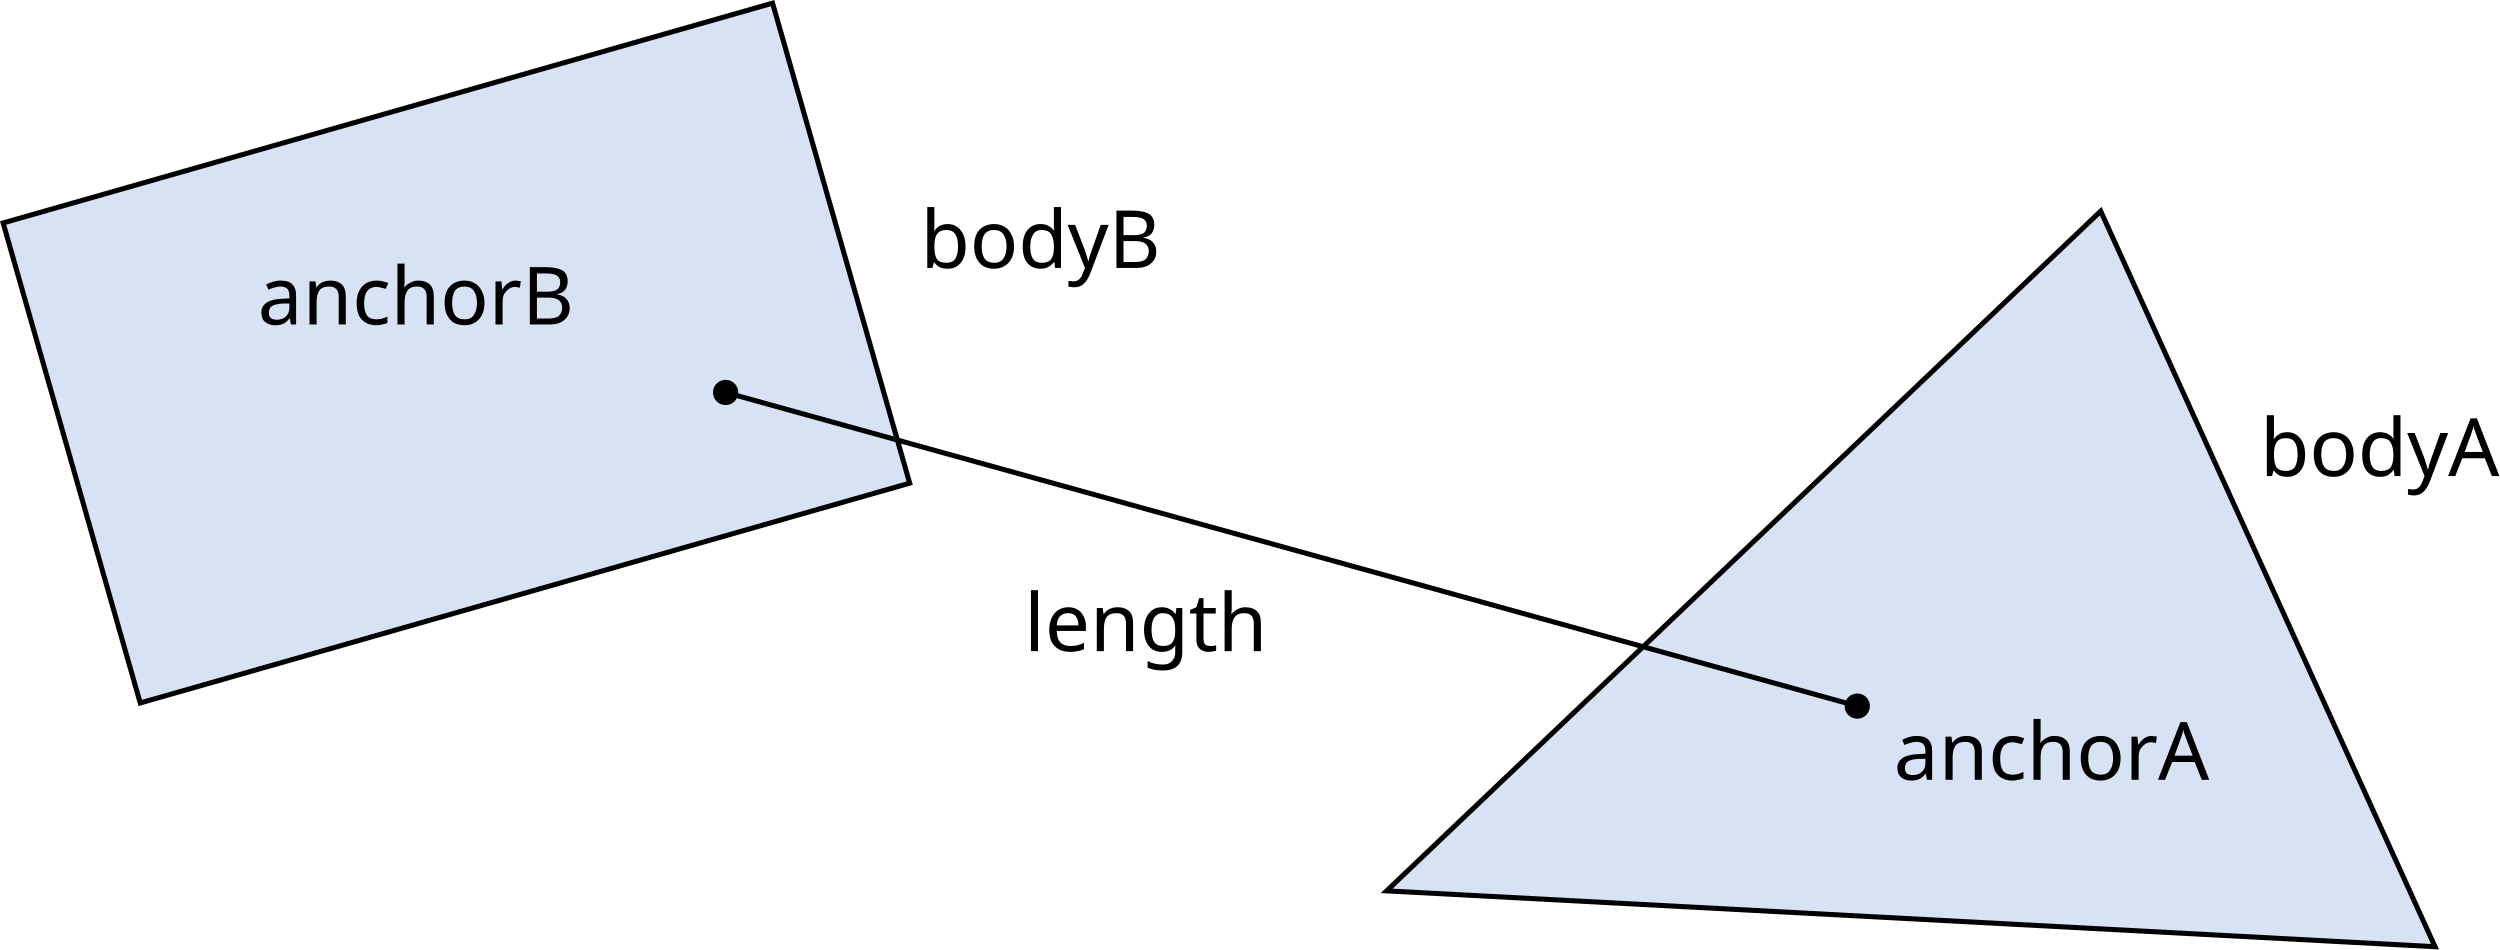
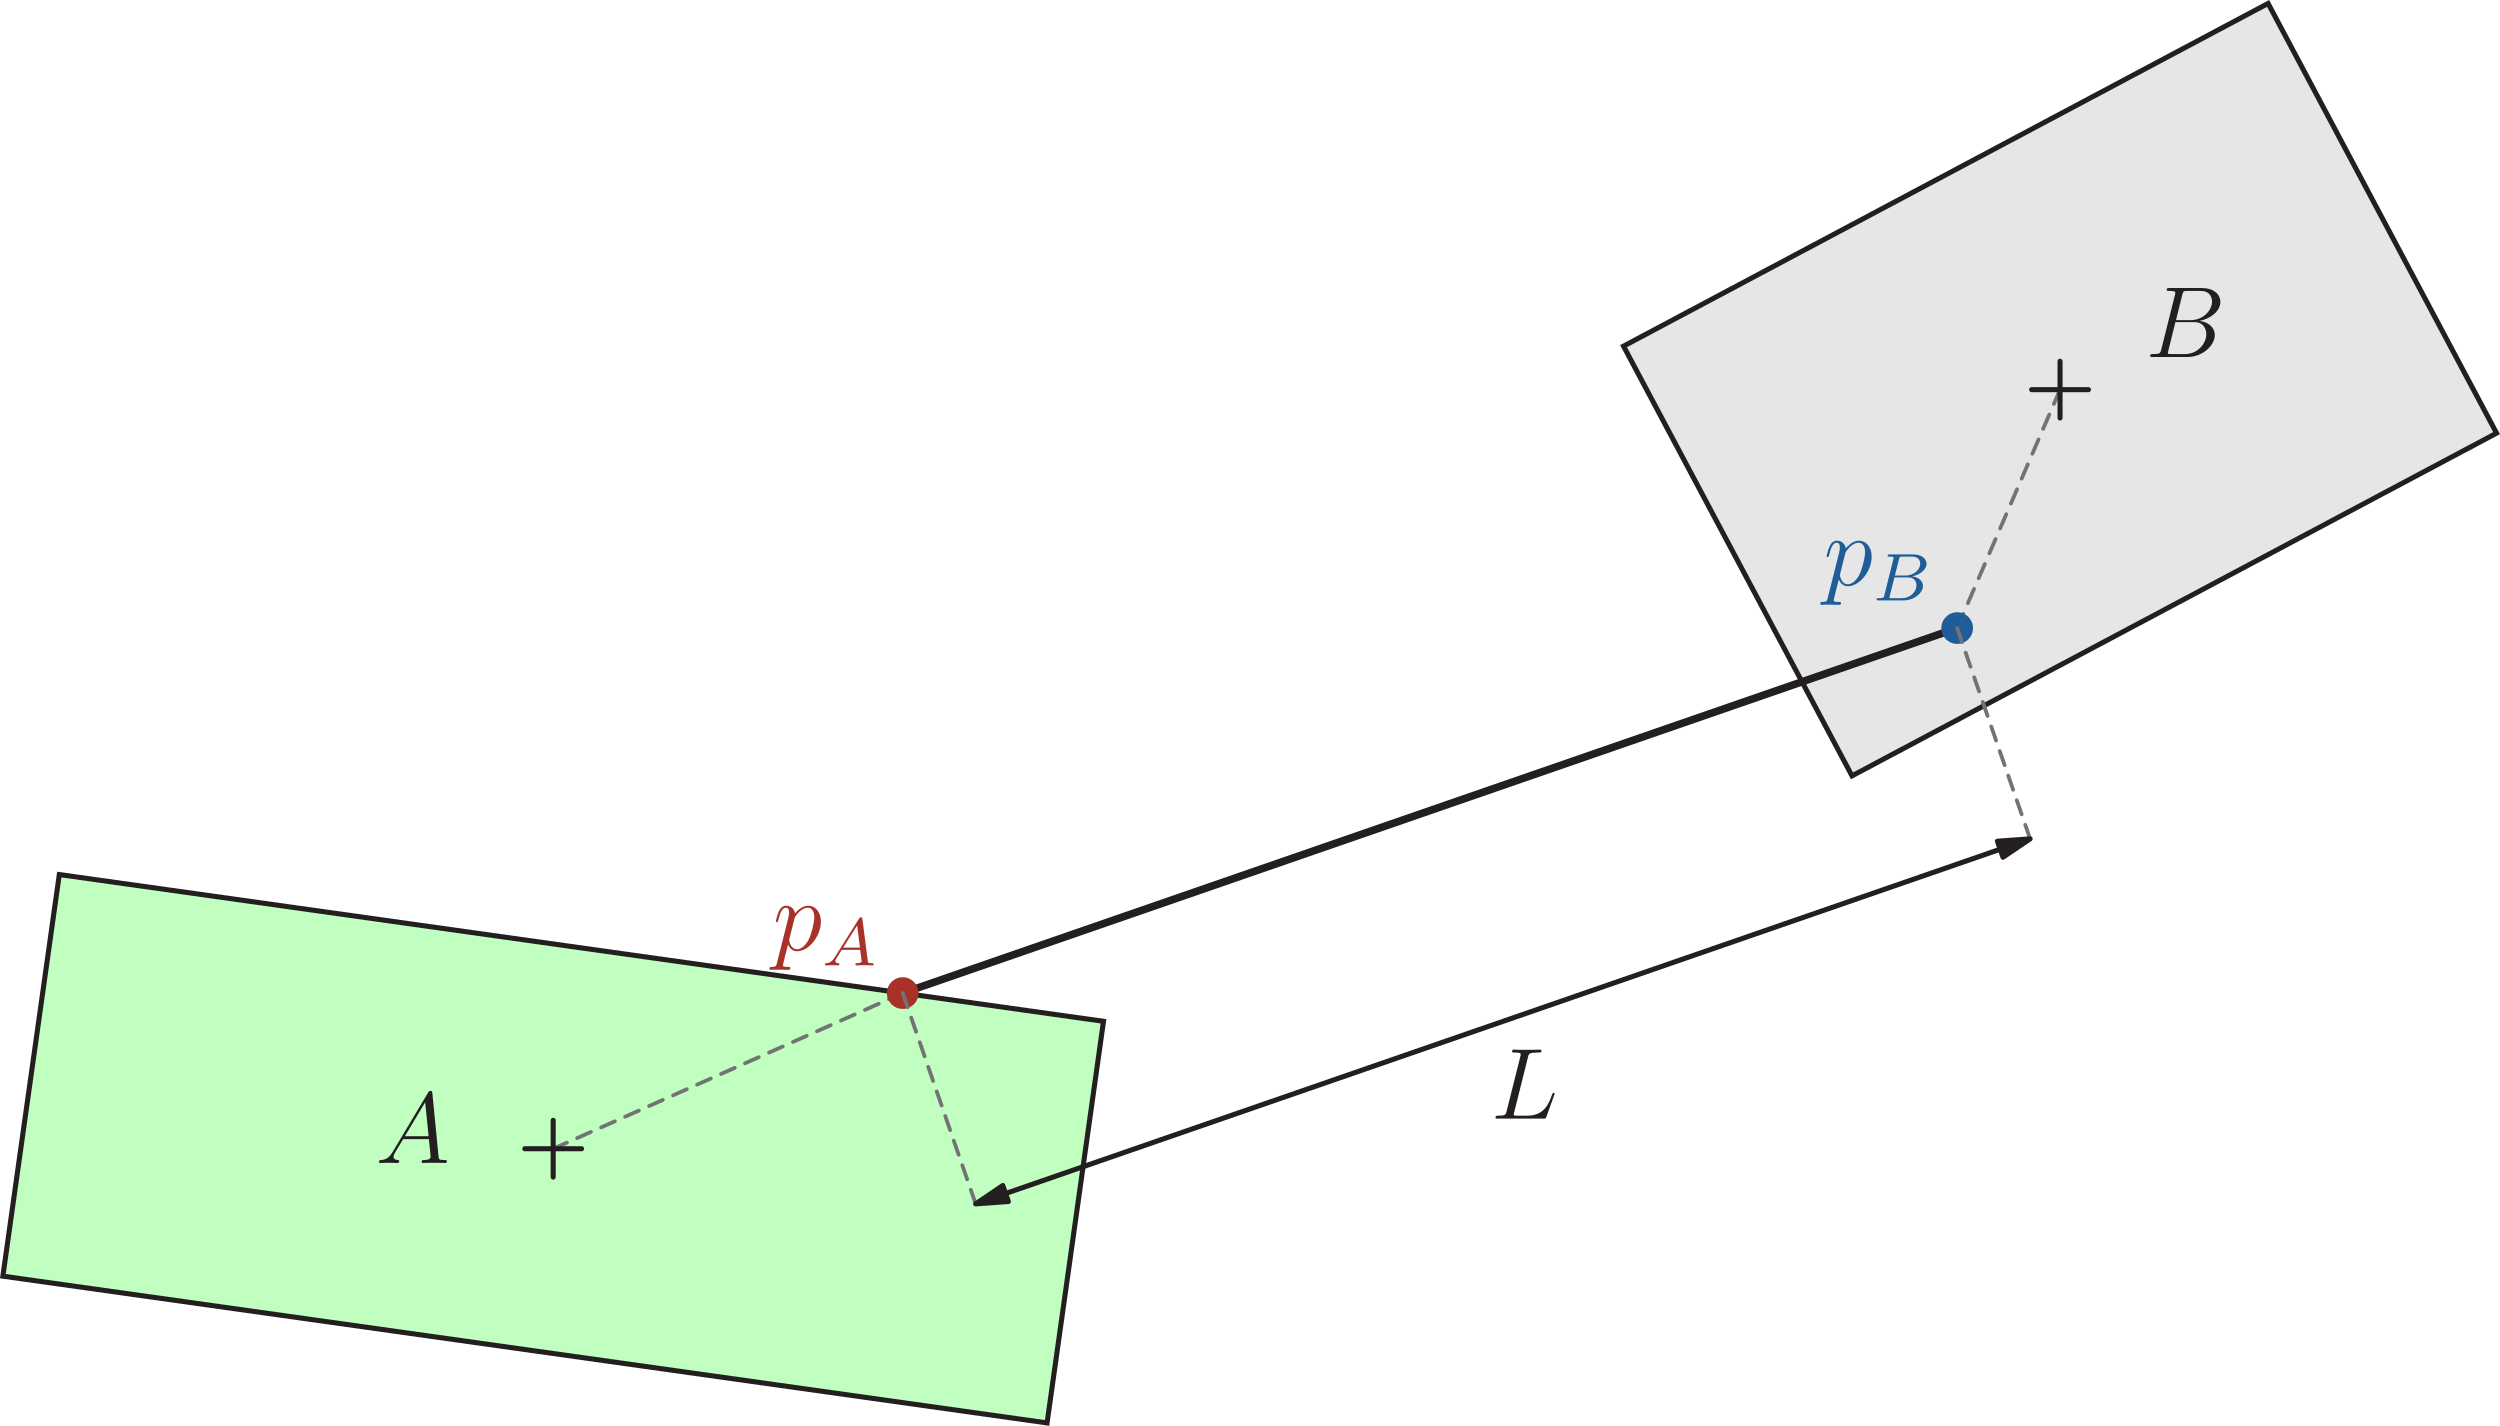
- <svg xmlns="http://www.w3.org/2000/svg" width="98.915mm" height="37.566mm" viewBox="0 0 98.915 37.566" version="1.1" id="svg1">
-   <defs id="defs1">
-     <marker style="overflow:visible" id="Dot" refX="0" refY="0" orient="auto" markerWidth="1" markerHeight="1" viewBox="0 0 1 1" preserveAspectRatio="xMidYMid">
-       <path transform="scale(0.5)" style="fill:context-stroke;fill-rule:evenodd;stroke:none" d="M 5,0 C 5,2.76 2.76,5 0,5 -2.76,5 -5,2.76 -5,0 c 0,-2.76 2.3,-5 5,-5 2.76,0 5,2.24 5,5 z" id="path17" />
-     </marker>
+ <svg xmlns="http://www.w3.org/2000/svg" xmlns:xlink="http://www.w3.org/1999/xlink" version="1.1" width="295.885pt" height="168.748pt" viewBox="163.248 171.394 295.885 168.748">
+   <defs>
+     <path id="g0-65" d="M1.474-.948C1.108-.367 .781-.287 .494-.263C.414-.255 .319-.247 .319-.112C.319-.088 .335 0 .43 0C.502 0 .55-.024 1.108-.024C1.65-.024 1.833 0 1.873 0S2.032 0 2.032-.151C2.032-.255 1.929-.263 1.889-.263C1.722-.271 1.554-.335 1.554-.51C1.554-.63 1.618-.733 1.769-.964L2.311-1.841H4.495L4.663-.494C4.663-.383 4.519-.263 4.144-.263C4.025-.263 3.921-.263 3.921-.112C3.921-.104 3.929 0 4.057 0C4.136 0 4.439-.016 4.511-.024H5.013C5.731-.024 5.866 0 5.93 0C5.962 0 6.089 0 6.089-.151C6.089-.263 5.986-.263 5.858-.263C5.42-.263 5.412-.335 5.388-.534L4.758-5.46C4.734-5.635 4.726-5.691 4.591-5.691C4.447-5.691 4.4-5.611 4.352-5.531L1.474-.948ZM2.479-2.104L4.129-4.726L4.463-2.104H2.479Z" />
+     <path id="g0-66" d="M1.347-.63C1.275-.327 1.259-.263 .669-.263C.518-.263 .422-.263 .422-.112C.422 0 .526 0 .662 0H3.618C4.933 0 5.914-.933 5.914-1.706C5.914-2.287 5.412-2.758 4.615-2.845C5.539-3.021 6.336-3.626 6.336-4.328C6.336-4.926 5.754-5.444 4.75-5.444H1.969C1.825-5.444 1.722-5.444 1.722-5.292C1.722-5.181 1.817-5.181 1.953-5.181C2.216-5.181 2.447-5.181 2.447-5.053C2.447-5.021 2.439-5.013 2.415-4.91L1.347-.63ZM2.59-2.941L3.076-4.886C3.148-5.157 3.156-5.181 3.483-5.181H4.631C5.412-5.181 5.587-4.67 5.587-4.344C5.587-3.666 4.862-2.941 3.842-2.941H2.59ZM2.04-.263C1.969-.279 1.945-.279 1.945-.335C1.945-.399 1.961-.462 1.977-.51L2.534-2.718H4.152C4.894-2.718 5.141-2.216 5.141-1.769C5.141-.988 4.376-.263 3.419-.263H2.04Z" />
+     <path id="g1-65" d="M2.032-1.327C1.614-.622 1.207-.383 .634-.347C.502-.335 .406-.335 .406-.12C.406-.048 .466 0 .55 0C.765 0 1.303-.024 1.518-.024C1.865-.024 2.248 0 2.582 0C2.654 0 2.798 0 2.798-.227C2.798-.335 2.702-.347 2.63-.347C2.355-.371 2.128-.466 2.128-.753C2.128-.921 2.2-1.052 2.355-1.315L3.264-2.821H6.312C6.324-2.714 6.324-2.618 6.336-2.511C6.372-2.2 6.516-.956 6.516-.729C6.516-.371 5.906-.347 5.715-.347C5.583-.347 5.452-.347 5.452-.132C5.452 0 5.559 0 5.631 0C5.834 0 6.073-.024 6.276-.024H6.958C7.687-.024 8.213 0 8.225 0C8.309 0 8.44 0 8.44-.227C8.44-.347 8.333-.347 8.153-.347C7.496-.347 7.484-.454 7.448-.813L6.719-8.273C6.695-8.512 6.647-8.536 6.516-8.536C6.396-8.536 6.324-8.512 6.217-8.333L2.032-1.327ZM3.467-3.168L5.87-7.185L6.276-3.168H3.467Z" />
+     <path id="g1-66" d="M4.376-7.352C4.483-7.795 4.531-7.819 4.997-7.819H6.551C7.902-7.819 7.902-6.671 7.902-6.563C7.902-5.595 6.934-4.364 5.356-4.364H3.634L4.376-7.352ZM6.396-4.268C7.699-4.507 8.883-5.416 8.883-6.516C8.883-7.448 8.058-8.165 6.707-8.165H2.869C2.642-8.165 2.534-8.165 2.534-7.938C2.534-7.819 2.642-7.819 2.821-7.819C3.551-7.819 3.551-7.723 3.551-7.592C3.551-7.568 3.551-7.496 3.503-7.317L1.889-.885C1.781-.466 1.757-.347 .921-.347C.693-.347 .574-.347 .574-.132C.574 0 .646 0 .885 0H4.985C6.814 0 8.225-1.387 8.225-2.594C8.225-3.575 7.364-4.172 6.396-4.268ZM4.698-.347H3.084C2.917-.347 2.893-.347 2.821-.359C2.69-.371 2.678-.395 2.678-.49C2.678-.574 2.702-.646 2.726-.753L3.563-4.125H5.81C7.221-4.125 7.221-2.809 7.221-2.714C7.221-1.566 6.181-.347 4.698-.347Z" />
+     <path id="g1-76" d="M4.388-7.245C4.495-7.699 4.531-7.819 5.583-7.819C5.906-7.819 5.99-7.819 5.99-8.046C5.99-8.165 5.858-8.165 5.81-8.165C5.571-8.165 5.296-8.141 5.057-8.141H3.455C3.228-8.141 2.965-8.165 2.738-8.165C2.642-8.165 2.511-8.165 2.511-7.938C2.511-7.819 2.618-7.819 2.798-7.819C3.527-7.819 3.527-7.723 3.527-7.592C3.527-7.568 3.527-7.496 3.479-7.317L1.865-.885C1.757-.466 1.733-.347 .897-.347C.669-.347 .55-.347 .55-.132C.55 0 .622 0 .861 0H6.217C6.48 0 6.492-.012 6.575-.227L7.496-2.774C7.52-2.833 7.544-2.905 7.544-2.941C7.544-3.013 7.484-3.061 7.424-3.061C7.412-3.061 7.352-3.061 7.329-3.013C7.305-3.001 7.305-2.977 7.209-2.75C6.826-1.698 6.288-.347 4.268-.347H3.12C2.953-.347 2.929-.347 2.857-.359C2.726-.371 2.714-.395 2.714-.49C2.714-.574 2.738-.646 2.762-.753L4.388-7.245Z" />
+     <path id="g1-112" d="M.514 1.518C.43 1.877 .383 1.973-.108 1.973C-.251 1.973-.371 1.973-.371 2.2C-.371 2.224-.359 2.319-.227 2.319C-.072 2.319 .096 2.295 .251 2.295H.765C1.016 2.295 1.626 2.319 1.877 2.319C1.949 2.319 2.092 2.319 2.092 2.104C2.092 1.973 2.008 1.973 1.805 1.973C1.255 1.973 1.219 1.889 1.219 1.793C1.219 1.65 1.757-.406 1.829-.681C1.961-.347 2.283 .12 2.905 .12C4.256 .12 5.715-1.638 5.715-3.395C5.715-4.495 5.093-5.272 4.196-5.272C3.431-5.272 2.786-4.531 2.654-4.364C2.558-4.961 2.092-5.272 1.614-5.272C1.267-5.272 .992-5.105 .765-4.651C.55-4.22 .383-3.491 .383-3.443S.43-3.335 .514-3.335C.61-3.335 .622-3.347 .693-3.622C.873-4.328 1.1-5.033 1.578-5.033C1.853-5.033 1.949-4.842 1.949-4.483C1.949-4.196 1.913-4.077 1.865-3.862L.514 1.518ZM2.582-3.73C2.666-4.065 3.001-4.411 3.192-4.579C3.324-4.698 3.718-5.033 4.172-5.033C4.698-5.033 4.937-4.507 4.937-3.885C4.937-3.312 4.603-1.961 4.304-1.339C4.005-.693 3.455-.12 2.905-.12C2.092-.12 1.961-1.148 1.961-1.196C1.961-1.231 1.985-1.327 1.997-1.387L2.582-3.73Z" />
  </defs>
-   <g id="layer1" transform="translate(-57.35902,-131.1723)">
-     <rect style="fill:#d7e3f4;stroke:#000000;stroke-width:0.2" id="rect1" width="31.662" height="19.752" x="16.816" y="150.398" transform="rotate(-15.94363)" />
-     <path style="fill:#d7e3f4;stroke:#000000;stroke-width:0.2" d="m 112.223,166.42 28.252,-26.894 13.229,29.104 z" id="path2" />
-     <path style="fill:#d7e3f4;stroke:#000000;stroke-width:0.2;marker-start:url(#Dot);marker-end:url(#Dot)" d="m 86.068,146.7 44.775,12.41" id="path3" />
-     <text xml:space="preserve" style="font-style:normal;font-variant:normal;font-weight:normal;font-stretch:normal;font-size:3.175px;font-family:'Hack Nerd Font';-inkscape-font-specification:'Hack Nerd Font, Normal';font-variant-ligatures:normal;font-variant-caps:normal;font-variant-numeric:normal;font-variant-east-asian:normal;fill:#000000;fill-opacity:1;stroke:none;stroke-width:0.2;stroke-opacity:1" x="67.632" y="143.854" id="text8" transform="scale(0.9989259,1.001075)">
-       <tspan style="font-style:normal;font-variant:normal;font-weight:normal;font-stretch:normal;font-size:3.175px;font-family:'Hack Nerd Font';-inkscape-font-specification:'Hack Nerd Font, Normal';font-variant-ligatures:normal;font-variant-caps:normal;font-variant-numeric:normal;font-variant-east-asian:normal;fill:#000000;fill-opacity:1;stroke:none;stroke-width:0.2" x="67.632" y="143.854" id="tspan4">anchorB</tspan>
-     </text>
-     <text xml:space="preserve" style="font-style:normal;font-variant:normal;font-weight:normal;font-stretch:normal;font-size:3.175px;font-family:'Hack Nerd Font';-inkscape-font-specification:'Hack Nerd Font, Normal';font-variant-ligatures:normal;font-variant-caps:normal;font-variant-numeric:normal;font-variant-east-asian:normal;fill:#000000;fill-opacity:1;stroke:none;stroke-width:0.2;stroke-opacity:1" x="93.883" y="141.619" id="text5" transform="scale(0.9989259,1.001075)">
-       <tspan style="font-style:normal;font-variant:normal;font-weight:normal;font-stretch:normal;font-size:3.175px;font-family:'Hack Nerd Font';-inkscape-font-specification:'Hack Nerd Font, Normal';font-variant-ligatures:normal;font-variant-caps:normal;font-variant-numeric:normal;font-variant-east-asian:normal;fill:#000000;fill-opacity:1;stroke:none;stroke-width:0.2" x="93.883" y="141.619" id="tspan5">bodyB</tspan>
-     </text>
-     <text xml:space="preserve" style="font-style:normal;font-variant:normal;font-weight:normal;font-stretch:normal;font-size:3.175px;font-family:'Hack Nerd Font';-inkscape-font-specification:'Hack Nerd Font, Normal';font-variant-ligatures:normal;font-variant-caps:normal;font-variant-numeric:normal;font-variant-east-asian:normal;fill:#000000;fill-opacity:1;stroke:none;stroke-width:0.2;stroke-opacity:1" x="146.942" y="149.846" id="text6" transform="scale(0.9989259,1.001075)">
-       <tspan style="font-style:normal;font-variant:normal;font-weight:normal;font-stretch:normal;font-size:3.175px;font-family:'Hack Nerd Font';-inkscape-font-specification:'Hack Nerd Font, Normal';font-variant-ligatures:normal;font-variant-caps:normal;font-variant-numeric:normal;font-variant-east-asian:normal;fill:#000000;fill-opacity:1;stroke:none;stroke-width:0.2" x="146.942" y="149.846" id="tspan6">bodyA</tspan>
-     </text>
-     <text xml:space="preserve" style="font-style:normal;font-variant:normal;font-weight:normal;font-stretch:normal;font-size:3.175px;font-family:'Hack Nerd Font';-inkscape-font-specification:'Hack Nerd Font, Normal';font-variant-ligatures:normal;font-variant-caps:normal;font-variant-numeric:normal;font-variant-east-asian:normal;fill:#000000;fill-opacity:1;stroke:none;stroke-width:0.2;stroke-opacity:1" x="132.435" y="161.85" id="text7" transform="scale(0.9989259,1.001075)">
-       <tspan style="font-style:normal;font-variant:normal;font-weight:normal;font-stretch:normal;font-size:3.175px;font-family:'Hack Nerd Font';-inkscape-font-specification:'Hack Nerd Font, Normal';font-variant-ligatures:normal;font-variant-caps:normal;font-variant-numeric:normal;font-variant-east-asian:normal;fill:#000000;fill-opacity:1;stroke:none;stroke-width:0.2" x="132.435" y="161.85" id="tspan7">anchorA</tspan>
-     </text>
-     <text xml:space="preserve" style="font-style:normal;font-variant:normal;font-weight:normal;font-stretch:normal;font-size:3.175px;font-family:'Hack Nerd Font';-inkscape-font-specification:'Hack Nerd Font, Normal';font-variant-ligatures:normal;font-variant-caps:normal;font-variant-numeric:normal;font-variant-east-asian:normal;fill:#000000;fill-opacity:1;stroke:none;stroke-width:0.2;stroke-opacity:1" x="97.988" y="156.764" id="text9" transform="scale(0.9989259,1.001075)">
-       <tspan style="font-style:normal;font-variant:normal;font-weight:normal;font-stretch:normal;font-size:3.175px;font-family:'Hack Nerd Font';-inkscape-font-specification:'Hack Nerd Font, Normal';font-variant-ligatures:normal;font-variant-caps:normal;font-variant-numeric:normal;font-variant-east-asian:normal;fill:#000000;fill-opacity:1;stroke:none;stroke-width:0.2" x="97.988" y="156.764" id="tspan8">length</tspan>
-     </text>
+   <g id="page1">
+     <g transform="translate(163.248 171.394)scale(.996264)">
+       <path d="M.34 151.606L124.389 169.04L131.094 121.329L7.045 103.895L.34 151.606Z" fill="#c0ffc0" />
+     </g>
+     <g transform="translate(163.248 171.394)scale(.996264)">
+       <path d="M.34 151.606L124.389 169.04L131.094 121.329L7.045 103.895L.34 151.606Z" fill="none" stroke="#231f20" stroke-linecap="round" stroke-linejoin="miter" stroke-miterlimit="10.037" stroke-width="0.602" />
+     </g>
+     <g transform="translate(163.248 171.394)scale(.996264)">
+       <path d="M220.014 92.17L296.587 51.456L269.444 .407L192.871 41.122L220.014 92.17Z" fill="#e6e6e6" />
+     </g>
+     <g transform="translate(163.248 171.394)scale(.996264)">
+       <path d="M220.014 92.17L296.587 51.456L269.444 .407L192.871 41.122L220.014 92.17Z" fill="none" stroke="#231f20" stroke-linecap="round" stroke-linejoin="miter" stroke-miterlimit="10.037" stroke-width="0.602" />
+     </g>
+     <g transform="translate(163.248 171.394)scale(.996264)">
+       <path d="M65.717 136.468L107.239 117.976" fill="none" stroke="#737373" stroke-dasharray="1.782,1.337" stroke-linecap="round" stroke-linejoin="round" stroke-miterlimit="10.037" stroke-width="0.452" />
+     </g>
+     <g transform="translate(163.248 171.394)scale(.996264)">
+       <path d="M244.729 46.289L232.507 74.615" fill="none" stroke="#737373" stroke-dasharray="1.842,1.381" stroke-linecap="round" stroke-linejoin="round" stroke-miterlimit="10.037" stroke-width="0.452" />
+     </g>
+     <g transform="translate(163.248 171.394)scale(.996264)">
+       <path d="M62.345 136.468H69.09" fill="none" stroke="#231f20" stroke-linecap="round" stroke-linejoin="round" stroke-miterlimit="10.037" stroke-width="0.602" />
+     </g>
+     <g transform="translate(163.248 171.394)scale(.996264)">
+       <path d="M65.717 139.84V133.095" fill="none" stroke="#231f20" stroke-linecap="round" stroke-linejoin="round" stroke-miterlimit="10.037" stroke-width="0.602" />
+     </g>
+     <g transform="translate(163.248 171.394)scale(.996264)">
+       <path d="M241.357 46.289H248.102" fill="none" stroke="#231f20" stroke-linecap="round" stroke-linejoin="round" stroke-miterlimit="10.037" stroke-width="0.602" />
+     </g>
+     <g transform="translate(163.248 171.394)scale(.996264)">
+       <path d="M244.729 49.661V42.916" fill="none" stroke="#231f20" stroke-linecap="round" stroke-linejoin="round" stroke-miterlimit="10.037" stroke-width="0.602" />
+     </g>
+     <g fill="#231f20">
+       <use x="207.699" y="309.038" xlink:href="#g1-65" />
+       <use x="417.152" y="213.647" xlink:href="#g1-66" />
+     </g>
+     <g transform="translate(163.248 171.394)scale(.996264)">
+       <path d="M107.239 117.976L232.507 74.615" fill="none" stroke="#231f20" stroke-linecap="round" stroke-linejoin="round" stroke-miterlimit="10.037" stroke-width="0.903" />
+     </g>
+     <g transform="translate(163.248 171.394)scale(.996264)">
+       <circle cx="107.239" cy="117.976" fill="#a8322a" r="1.882" />
+     </g>
+     <g transform="translate(163.248 171.394)scale(.996264)">
+       <circle cx="232.507" cy="74.615" fill="#1f5c99" r="1.882" />
+     </g>
+     <g fill="#a7322a">
+       <use x="254.688" y="283.86" xlink:href="#g1-112" />
+       <use x="260.563" y="285.653" xlink:href="#g0-65" />
+     </g>
+     <g fill="#1f5c98">
+       <use x="379.051" y="240.66" xlink:href="#g1-112" />
+       <use x="384.926" y="242.453" xlink:href="#g0-66" />
+     </g>
+     <g transform="translate(163.248 171.394)scale(.996264)">
+       <path d="M107.239 117.976L115.907 143.018" fill="none" stroke="#737373" stroke-dasharray="1.767,1.325" stroke-linecap="round" stroke-linejoin="round" stroke-miterlimit="10.037" stroke-width="0.452" />
+     </g>
+     <g transform="translate(163.248 171.394)scale(.996264)">
+       <path d="M232.507 74.615L241.175 99.656" fill="none" stroke="#737373" stroke-dasharray="1.767,1.325" stroke-linecap="round" stroke-linejoin="round" stroke-miterlimit="10.037" stroke-width="0.452" />
+     </g>
+     <g transform="translate(163.248 171.394)scale(.996264)">
+       <path d="M237.618 100.887L119.464 141.786" fill="none" stroke="#231f20" stroke-linecap="round" stroke-linejoin="round" stroke-miterlimit="10.037" stroke-width="0.602" />
+     </g>
+     <g transform="translate(163.248 171.394)scale(.996264)">
+       <path d="M241.175 99.656L237.288 99.934L237.948 101.84L241.175 99.656Z" fill="#231f20" />
+     </g>
+     <g transform="translate(163.248 171.394)scale(.996264)">
+       <path d="M241.175 99.656L237.288 99.934L237.948 101.84L241.175 99.656Z" fill="none" stroke="#231f20" stroke-linecap="round" stroke-linejoin="round" stroke-miterlimit="10.037" stroke-width="0.602" />
+     </g>
+     <g transform="translate(163.248 171.394)scale(.996264)">
+       <path d="M115.907 143.018L119.794 142.739L119.134 140.833L115.907 143.018Z" fill="#231f20" />
+     </g>
+     <g transform="translate(163.248 171.394)scale(.996264)">
+       <path d="M115.907 143.018L119.794 142.739L119.134 140.833L115.907 143.018Z" fill="none" stroke="#231f20" stroke-linecap="round" stroke-linejoin="round" stroke-miterlimit="10.037" stroke-width="0.602" />
+     </g>
+     <g fill="#231f20">
+       <use x="339.698" y="303.786" xlink:href="#g1-76" />
+     </g>
  </g>
</svg>
